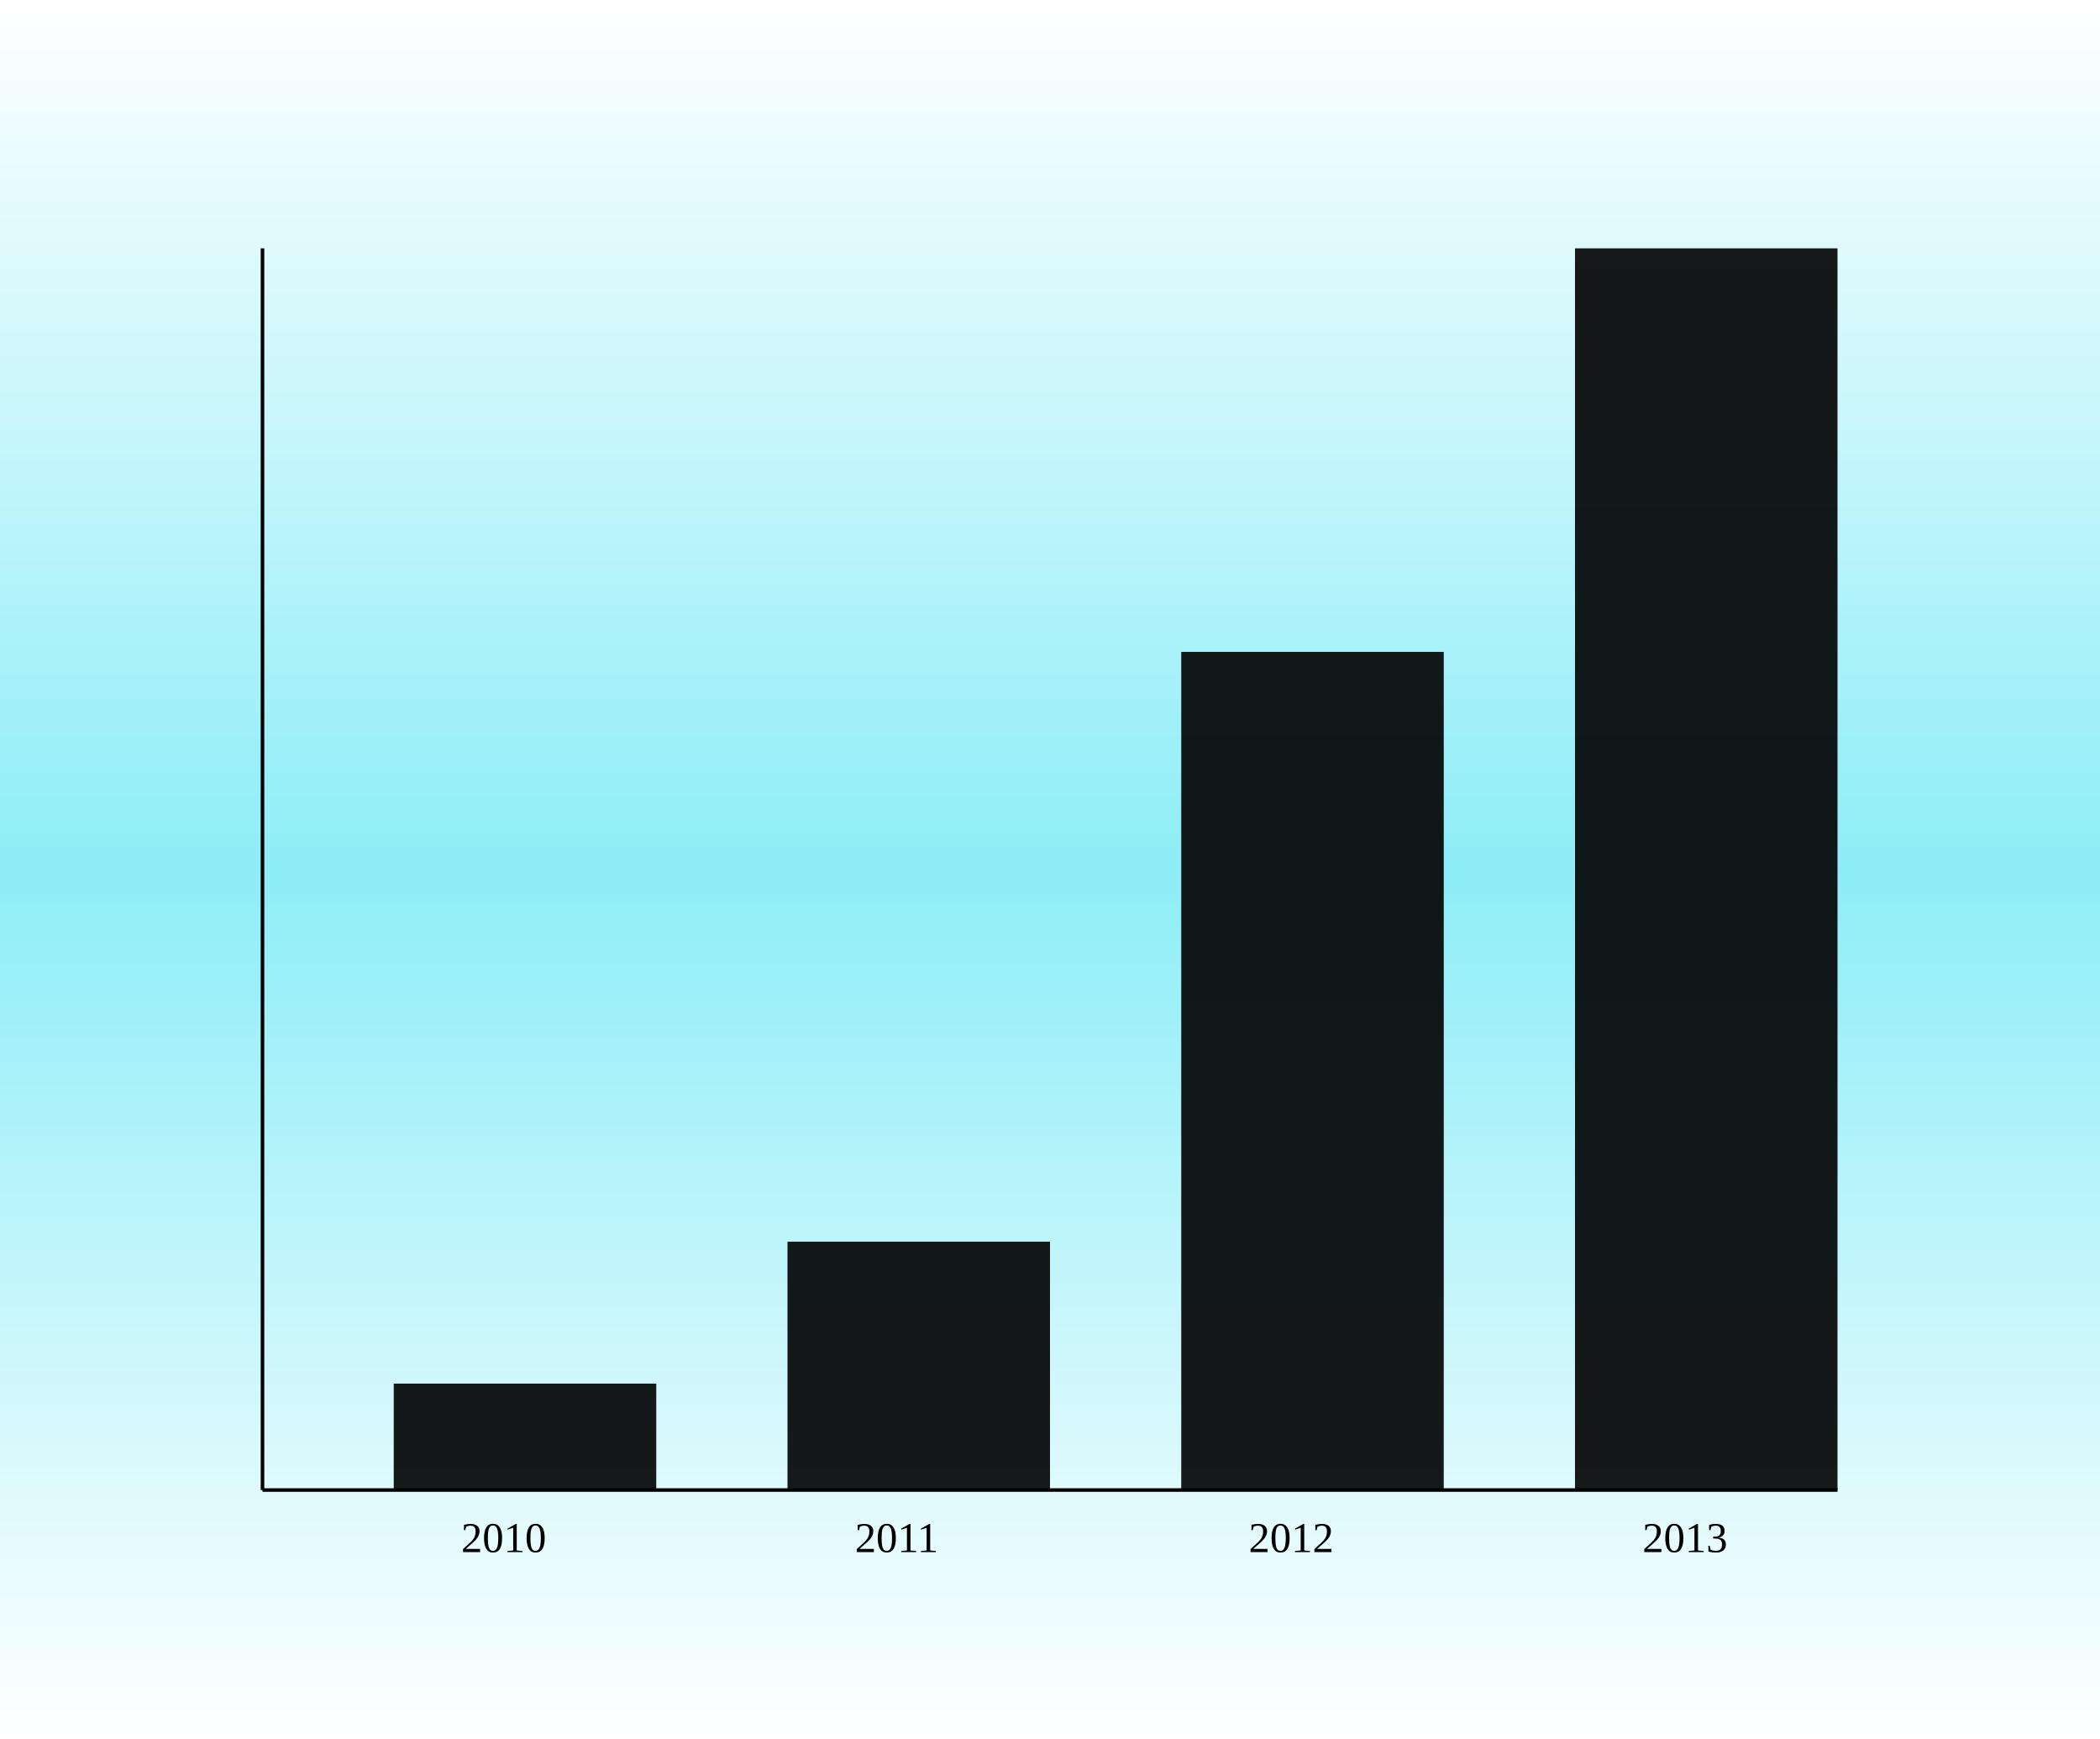
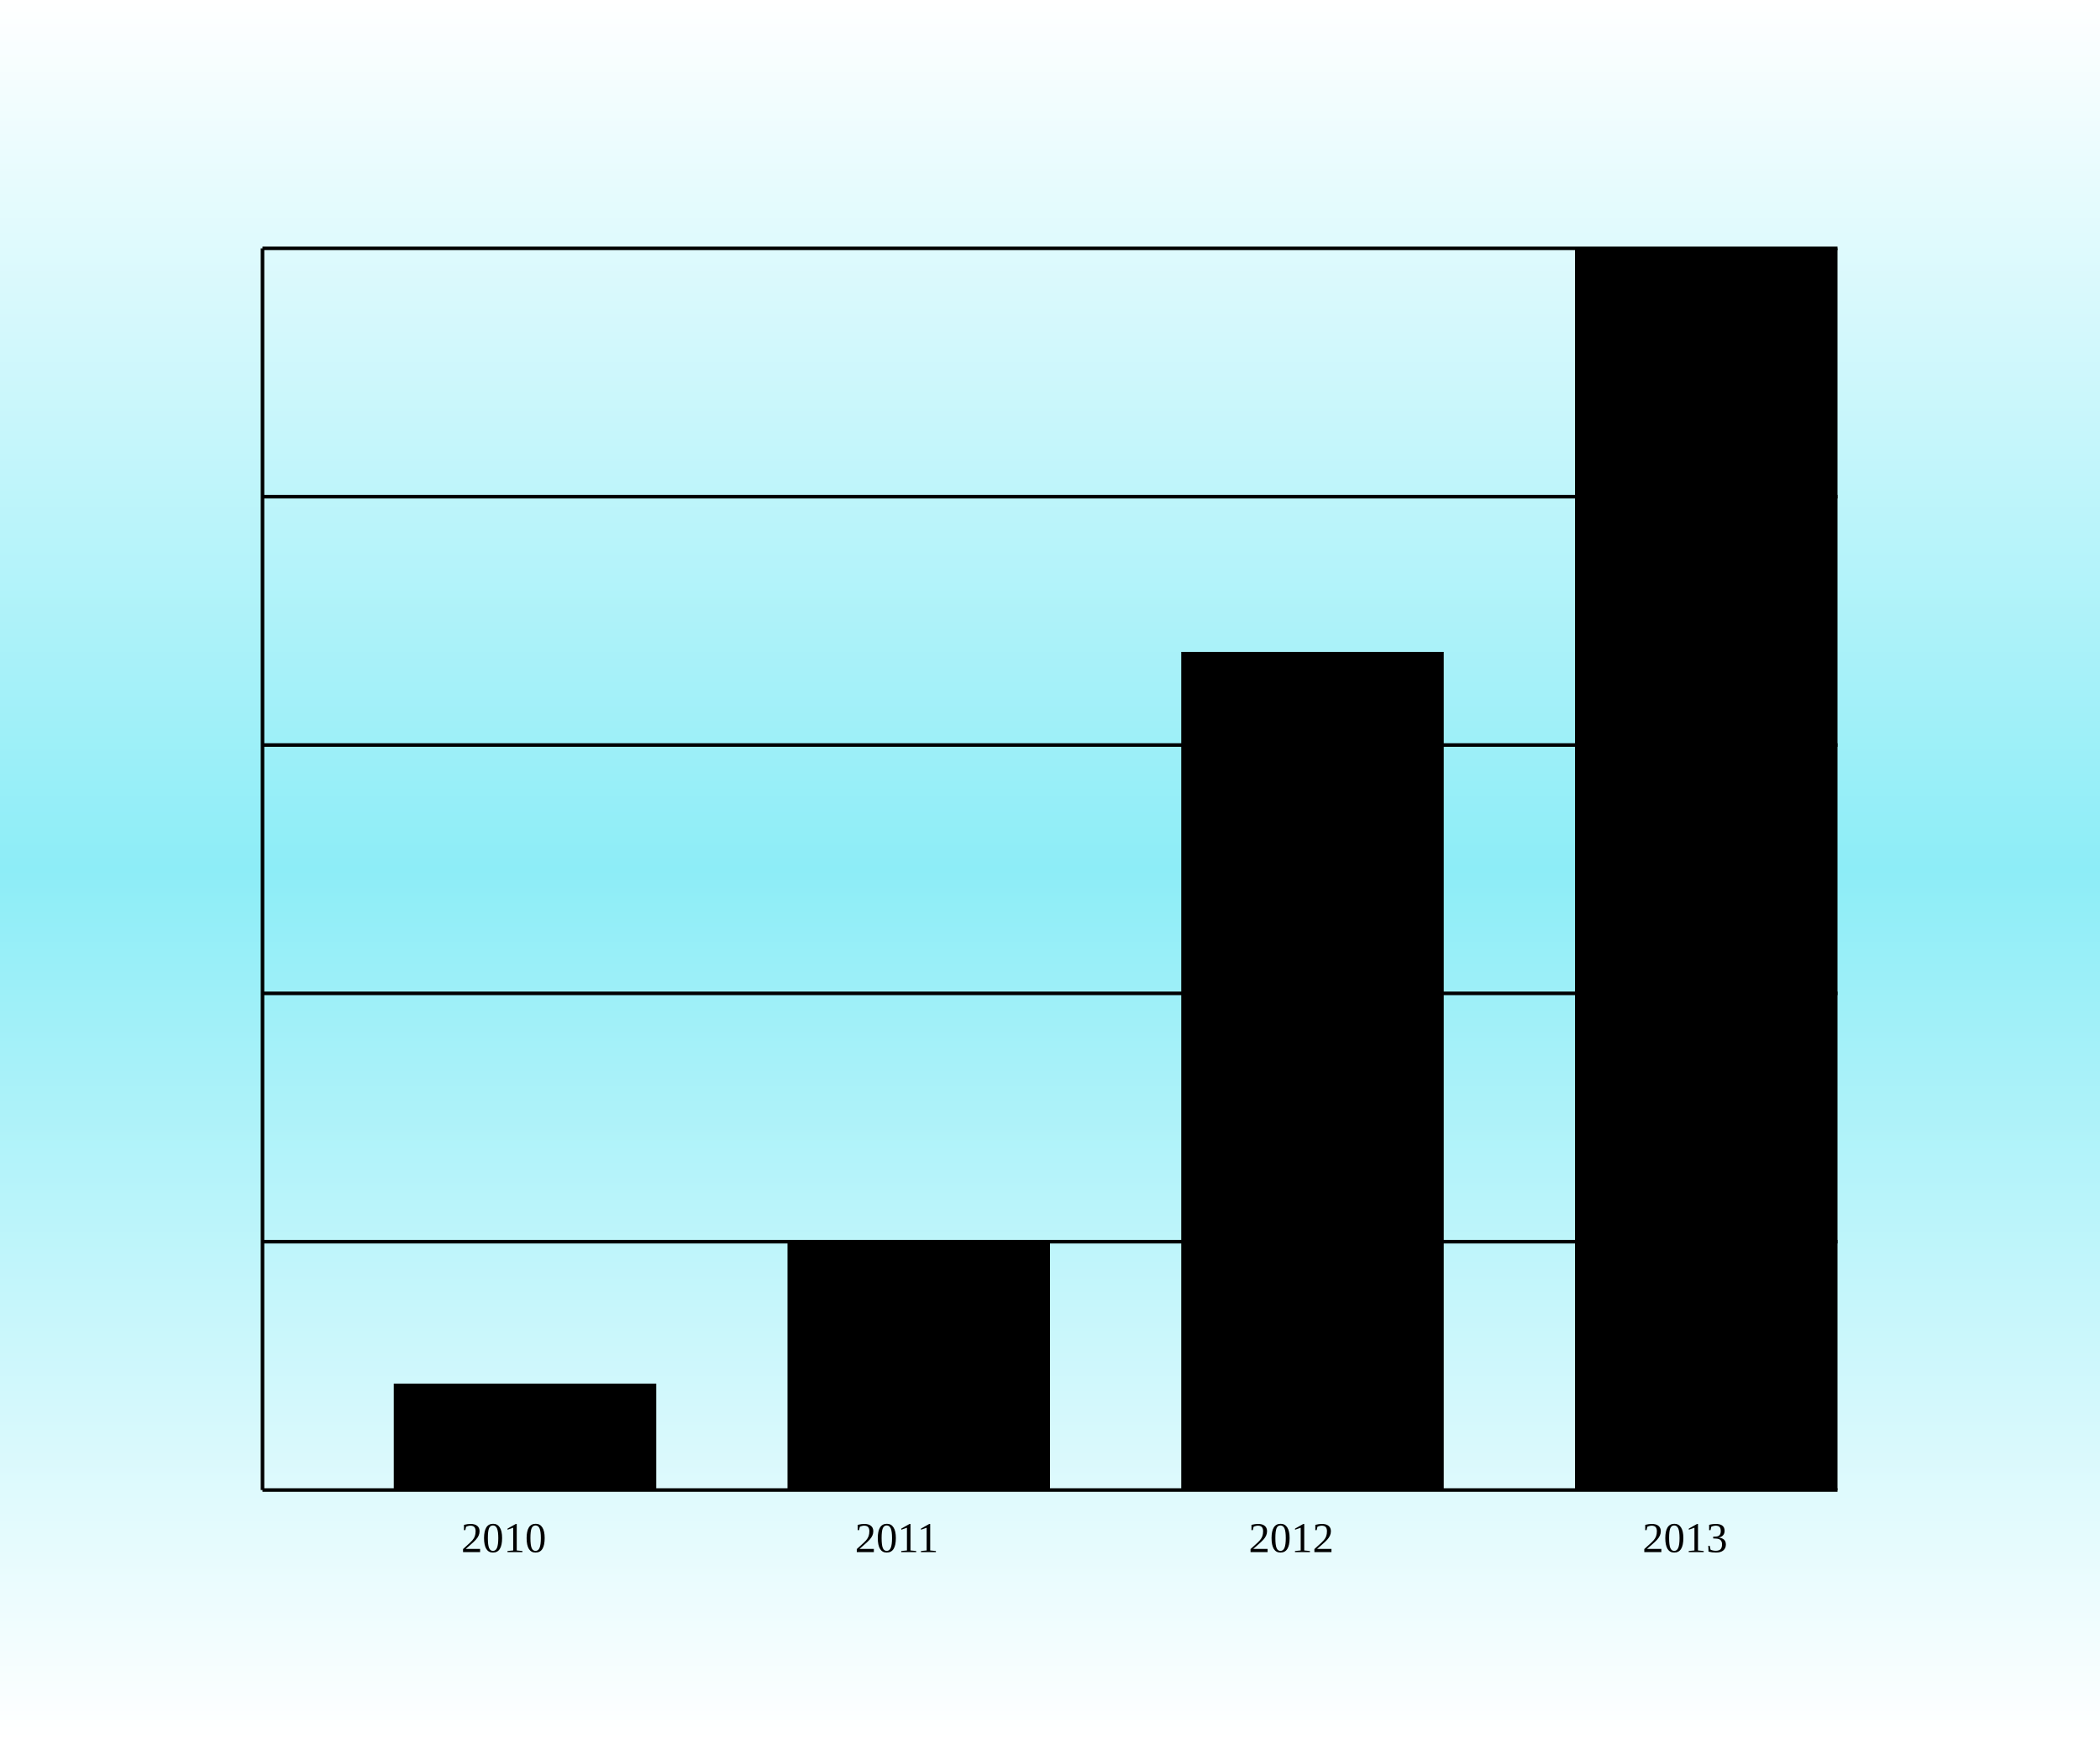
<svg xmlns="http://www.w3.org/2000/svg" version="1.1" baseProfile="full" width="592" height="490">
  <defs>
    <linearGradient id="grad" gradientUnits="userSpaceOnUse" x1="0%" y1="0%" x2="0%" y2="100%">
      <stop offset="0" stop-color="#ffffff" />
      <stop offset="1" stop-color="#8dedf7" />
    </linearGradient>
    <linearGradient id="grad2" gradientUnits="userSpaceOnUse" x1="0%" y1="0%" x2="0%" y2="100%">
      <stop offset="0" stop-color="#ffffff" />
      <stop offset="0.5" stop-color="#8dedf7" />
      <stop offset="1" stop-color="#ffffff" />
    </linearGradient>
    <style type="text/css">
			
			#backbox {
				//fill:	rgba(188,187,181,0.8);
                fill:   url(#grad2);
			}
            .bar {
-                 fill: rgba(0,0,0,0.9);
+                 fill: rgba(0,0,0,1);
            }
			
		</style>
  </defs>
  <rect id="backbox" width="100%" height="100%" />
  <g stroke="black">
    <line id="axisx" x1="74" y1="70" x2="74" y2="420" />
    <line id="axisy" x1="74" y1="420" x2="518" y2="420" />
  </g>
  <rect class="bar" x="111" y="390" width="74" height="30" />
  <rect class="bar" x="222" y="350" width="74" height="70" />
  <rect class="bar" x="333" y="183.75" width="74" height="236.25" />
  <rect class="bar" x="444" y="70" width="74" height="350" />
  <text id="lbl2010" x="130" y="437.5">2010</text>
  <text id="lbl2011" x="241" y="437.5">2011</text>
  <text id="lbl2012" x="352" y="437.5">2012</text>
  <text id="lbl2010" x="463" y="437.5">2013</text>
+   <line id="100" x1="74" y1="350" x2="518" y2="350" stroke="black" />
+   <line id="200" x1="74" y1="280" x2="518" y2="280" stroke="black" />
+   <line id="300" x1="74" y1="210" x2="518" y2="210" stroke="black" />
+   <line id="400" x1="74" y1="140" x2="518" y2="140" stroke="black" />
+   <line id="500" x1="74" y1="70" x2="518" y2="70" stroke="black" />
</svg>
